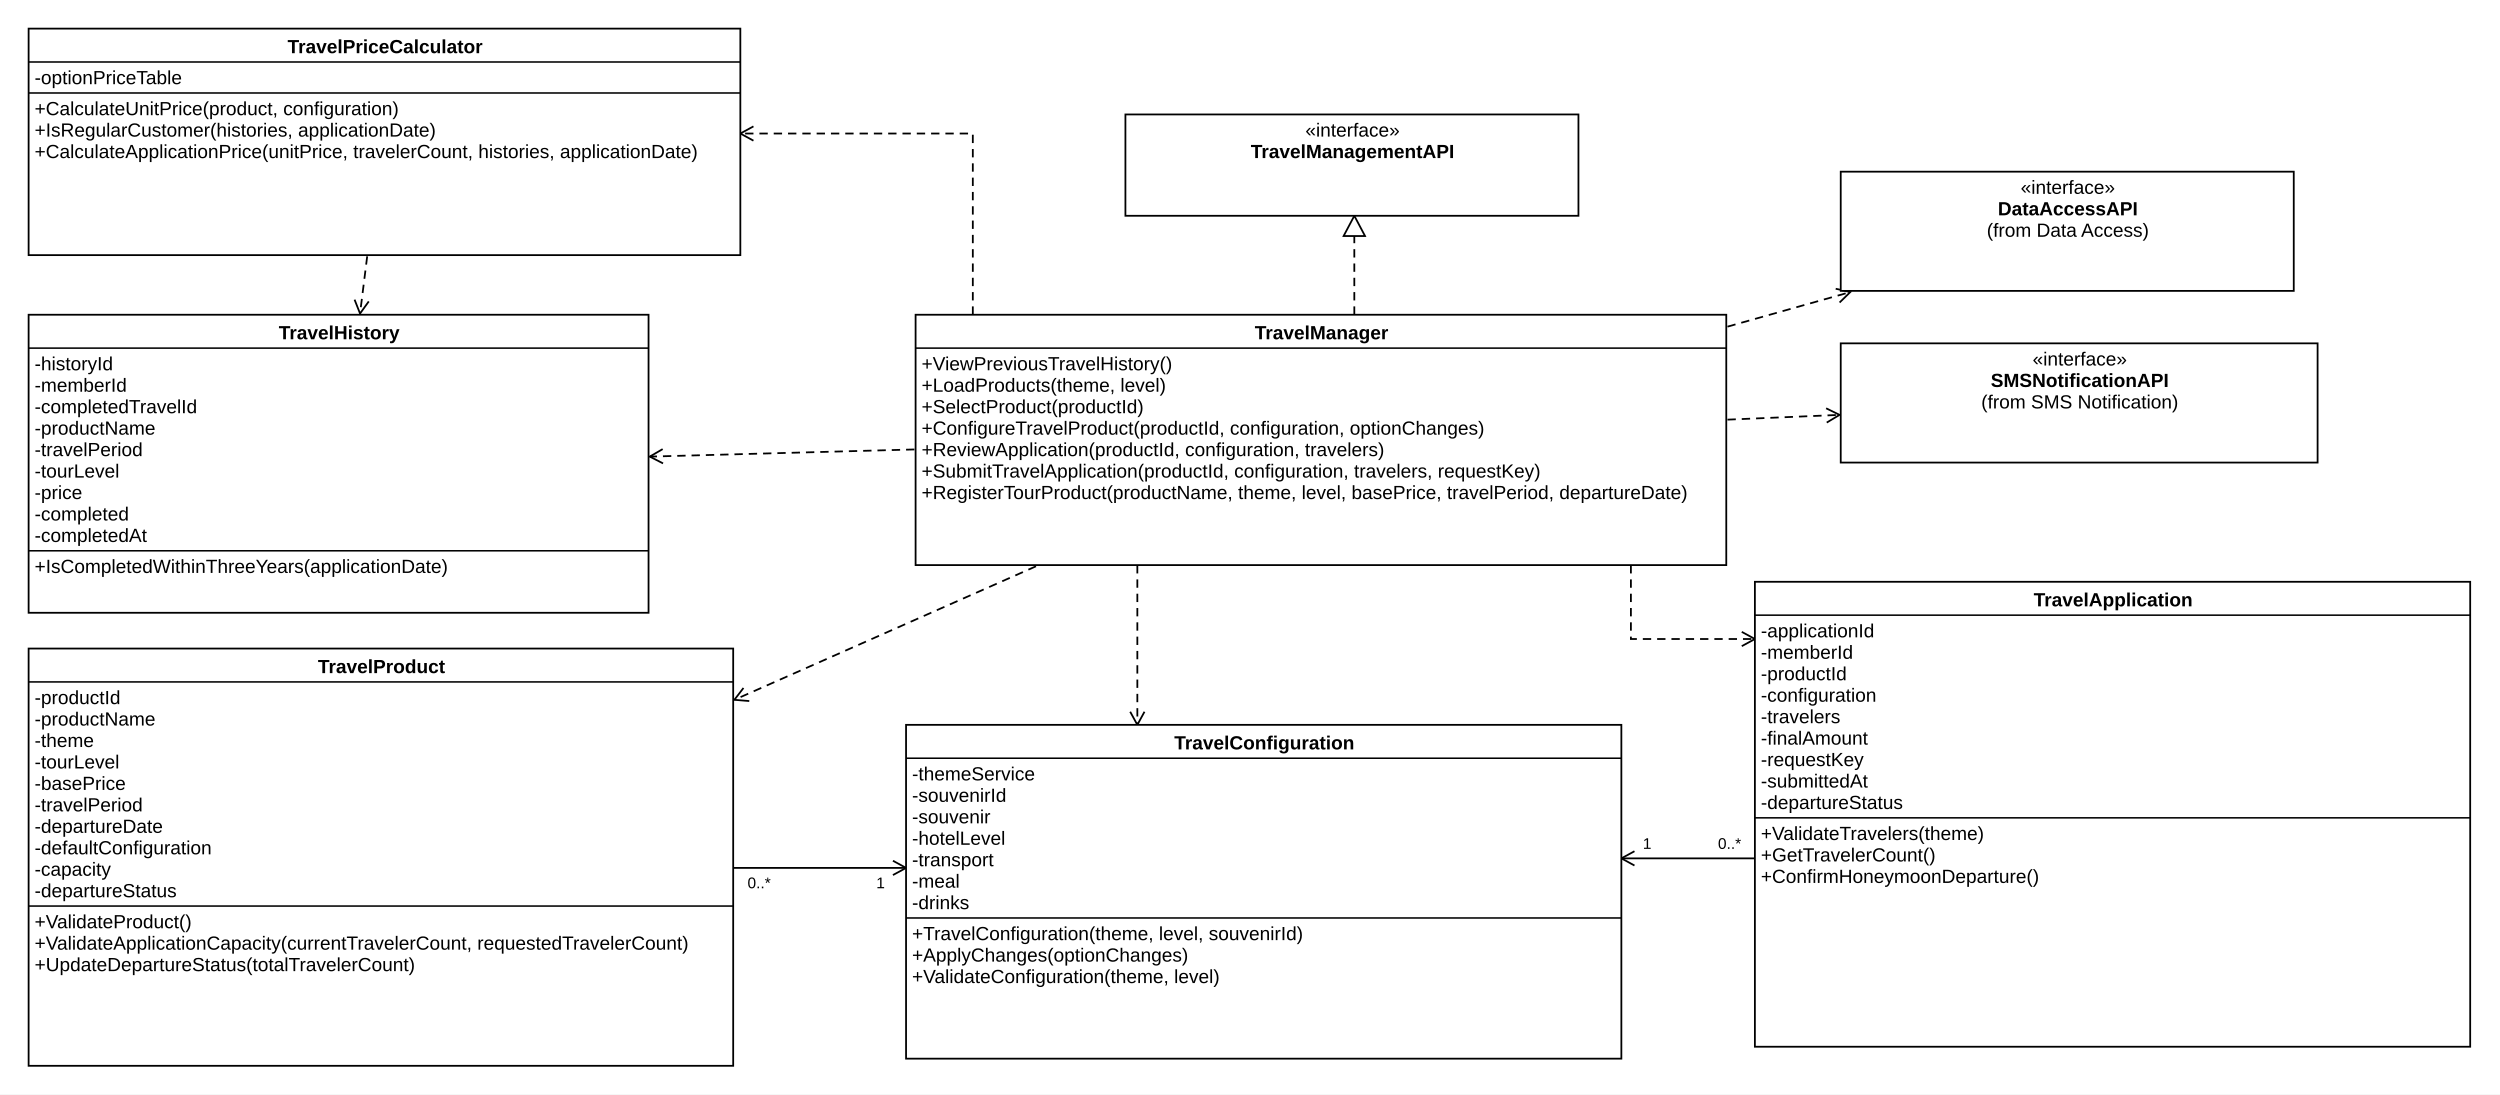
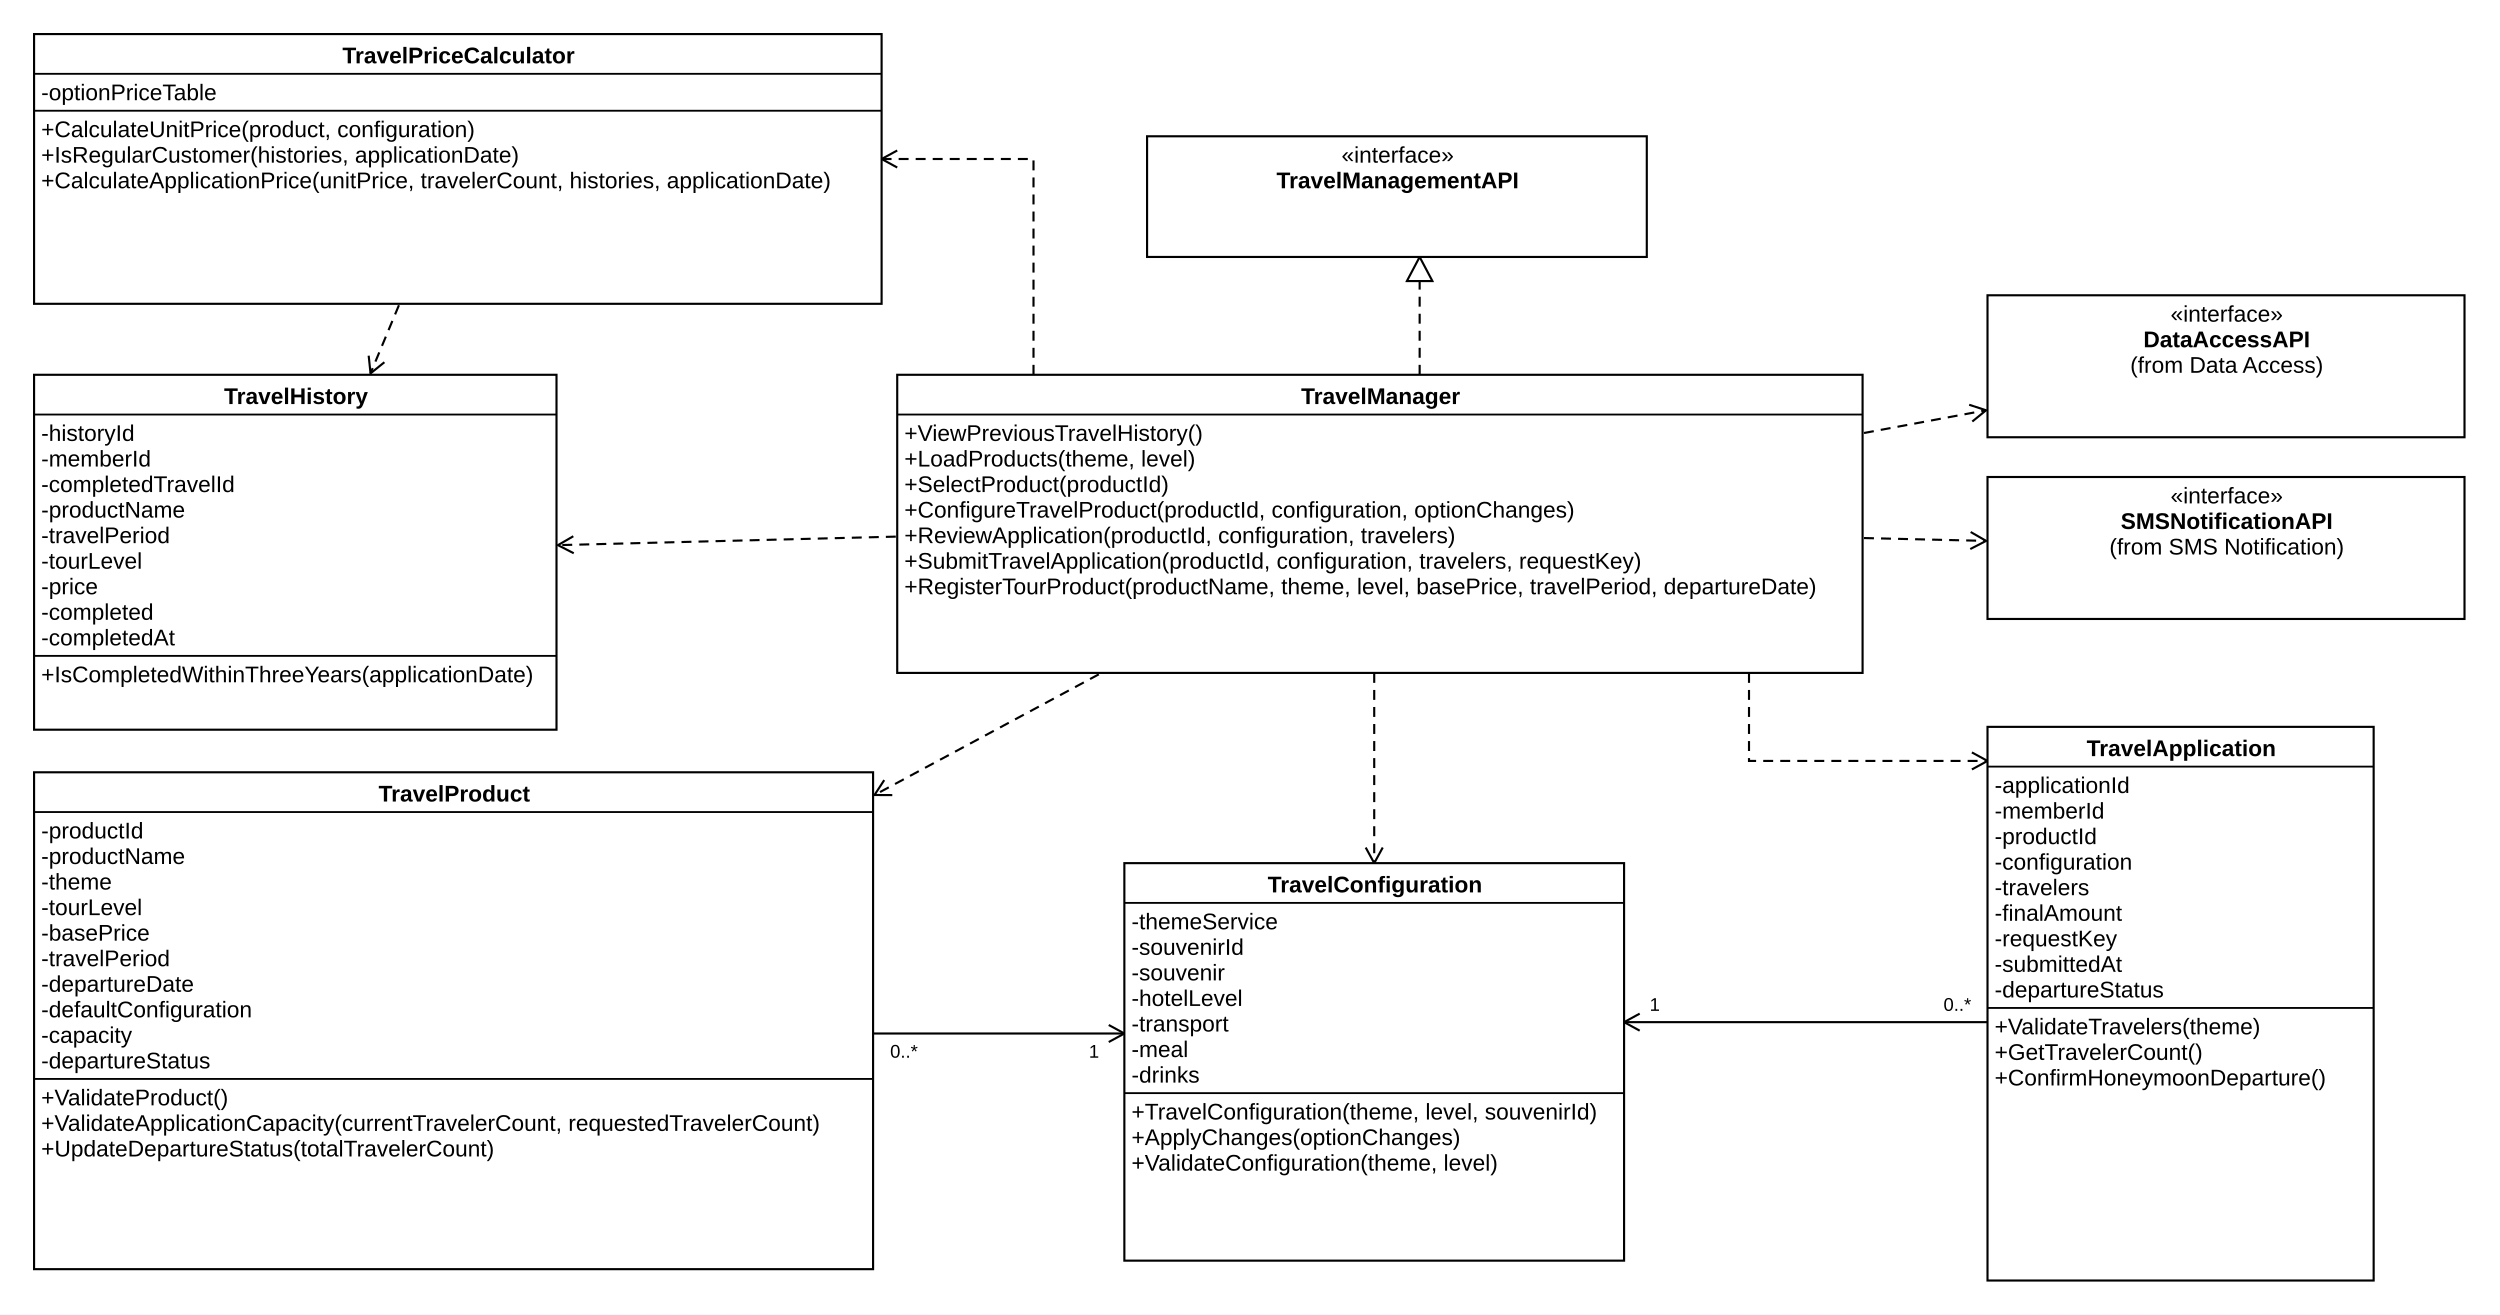
- <svg xmlns="http://www.w3.org/2000/svg" width="2097" height="918" viewBox="16 24 2097 918">
-   <rect x="16" y="24" width="2097" height="918" fill="#fff" />
+ <svg xmlns="http://www.w3.org/2000/svg" width="1761" height="926" viewBox="56 24 1761 926">
+   <rect x="56" y="24" width="1761" height="926" fill="#fff" />
  <defs>
    <marker id="dependency" markerUnits="userSpaceOnUse" markerWidth="14" markerHeight="14" refX="12" refY="7" orient="auto">
      <path d="M1 1 L12 7 L1 13" fill="none" stroke="#000" stroke-width="1.5" />
    </marker>
    <marker id="realization" markerUnits="userSpaceOnUse" markerWidth="20" markerHeight="20" refX="18" refY="10" orient="auto">
      <path d="M1 1 L18 10 L1 19 Z" fill="#fff" stroke="#000" stroke-width="1.5" />
    </marker>
  </defs>
-   <path d="M1152 288 L1152 205" fill="none" stroke="#000" stroke-width="1.5" stroke-dasharray="7 5" marker-end="url(#realization)" />
-   <path d="M970 498 L970 632" fill="none" stroke="#000" stroke-width="1.5" stroke-dasharray="7 5" marker-end="url(#dependency)" />
-   <path d="M832 288 L832 136 L637 136" fill="none" stroke="#000" stroke-width="1.5" stroke-dasharray="7 5" marker-end="url(#dependency)" />
-   <path d="M1384 498 L1384 560 L1488 560" fill="none" stroke="#000" stroke-width="1.5" stroke-dasharray="7 5" marker-end="url(#dependency)" />
-   <path d="M631 752 L776 752" fill="none" stroke="#000" stroke-width="1.5" marker-end="url(#dependency)" />
-   <path d="M1488 744 L1376 744" fill="none" stroke="#000" stroke-width="1.5" marker-end="url(#dependency)" />
-   <path d="M324 239 L318 287" fill="none" stroke="#000" stroke-width="1.5" stroke-dasharray="7 5" marker-end="url(#dependency)" />
-   <path d="M1465 298 L1568 269" fill="none" stroke="#000" stroke-width="1.5" stroke-dasharray="7 5" marker-end="url(#dependency)" />
-   <path d="M1465 376 L1559 372" fill="none" stroke="#000" stroke-width="1.5" stroke-dasharray="7 5" marker-end="url(#dependency)" />
-   <path d="M783 401 L561 407" fill="none" stroke="#000" stroke-width="1.5" stroke-dasharray="7 5" marker-end="url(#dependency)" />
-   <path d="M885 499 L632 611" fill="none" stroke="#000" stroke-width="1.5" stroke-dasharray="7 5" marker-end="url(#dependency)" />
+   <path d="M1056 288 L1056 205" fill="none" stroke="#000" stroke-width="1.5" stroke-dasharray="7 5" marker-end="url(#realization)" />
+   <path d="M1024 498 L1024 632" fill="none" stroke="#000" stroke-width="1.5" stroke-dasharray="7 5" marker-end="url(#dependency)" />
+   <path d="M784 288 L784 136 L677 136" fill="none" stroke="#000" stroke-width="1.5" stroke-dasharray="7 5" marker-end="url(#dependency)" />
+   <path d="M1288 498 L1288 560 L1456 560" fill="none" stroke="#000" stroke-width="1.5" stroke-dasharray="7 5" marker-end="url(#dependency)" />
+   <path d="M671 752 L848 752" fill="none" stroke="#000" stroke-width="1.5" marker-end="url(#dependency)" />
+   <path d="M1456 744 L1200 744" fill="none" stroke="#000" stroke-width="1.5" marker-end="url(#dependency)" />
+   <path d="M337 239 L317 287" fill="none" stroke="#000" stroke-width="1.5" stroke-dasharray="7 5" marker-end="url(#dependency)" />
+   <path d="M1369 329 L1455 313" fill="none" stroke="#000" stroke-width="1.5" stroke-dasharray="7 5" marker-end="url(#dependency)" />
+   <path d="M1369 403 L1455 405" fill="none" stroke="#000" stroke-width="1.5" stroke-dasharray="7 5" marker-end="url(#dependency)" />
+   <path d="M687 402 L449 408" fill="none" stroke="#000" stroke-width="1.5" stroke-dasharray="7 5" marker-end="url(#dependency)" />
+   <path d="M830 499 L672 584" fill="none" stroke="#000" stroke-width="1.5" stroke-dasharray="7 5" marker-end="url(#dependency)" />
  <g id="MWT_UI_API_TravelManagementAPI">
-     <rect x="960" y="120" width="380" height="85" fill="#fff" stroke="#000" stroke-width="1.5" />
+     <rect x="864" y="120" width="352" height="85" fill="#fff" stroke="#000" stroke-width="1.5" />
  </g>
  <g id="MWT_TM_CLASS_TravelManager">
-     <rect x="784" y="288" width="680" height="210" fill="#fff" stroke="#000" stroke-width="1.5" />
-     <path d="M784 316 H1464" fill="none" stroke="#000" stroke-width="1.3" />
+     <rect x="688" y="288" width="680" height="210" fill="#fff" stroke="#000" stroke-width="1.5" />
+     <path d="M688 316 H1368" fill="none" stroke="#000" stroke-width="1.3" />
  </g>
  <g id="MWT_TM_CLASS_TravelProduct">
-     <rect x="40" y="568" width="591" height="350" fill="#fff" stroke="#000" stroke-width="1.5" />
-     <path d="M40 596 H631" fill="none" stroke="#000" stroke-width="1.3" />
-     <path d="M40 784 H631" fill="none" stroke="#000" stroke-width="1.3" />
+     <rect x="80" y="568" width="591" height="350" fill="#fff" stroke="#000" stroke-width="1.5" />
+     <path d="M80 596 H671" fill="none" stroke="#000" stroke-width="1.3" />
+     <path d="M80 784 H671" fill="none" stroke="#000" stroke-width="1.3" />
  </g>
  <g id="MWT_TM_CLASS_TravelConfiguration">
-     <rect x="776" y="632" width="600" height="280" fill="#fff" stroke="#000" stroke-width="1.5" />
-     <path d="M776 660 H1376" fill="none" stroke="#000" stroke-width="1.3" />
-     <path d="M776 794 H1376" fill="none" stroke="#000" stroke-width="1.3" />
+     <rect x="848" y="632" width="352" height="280" fill="#fff" stroke="#000" stroke-width="1.5" />
+     <path d="M848 660 H1200" fill="none" stroke="#000" stroke-width="1.3" />
+     <path d="M848 794 H1200" fill="none" stroke="#000" stroke-width="1.3" />
  </g>
  <g id="MWT_TM_CLASS_TravelPriceCalculator">
-     <rect x="40" y="48" width="597" height="190" fill="#fff" stroke="#000" stroke-width="1.5" />
-     <path d="M40 76 H637" fill="none" stroke="#000" stroke-width="1.3" />
-     <path d="M40 102 H637" fill="none" stroke="#000" stroke-width="1.3" />
+     <rect x="80" y="48" width="597" height="190" fill="#fff" stroke="#000" stroke-width="1.5" />
+     <path d="M80 76 H677" fill="none" stroke="#000" stroke-width="1.3" />
+     <path d="M80 102 H677" fill="none" stroke="#000" stroke-width="1.3" />
  </g>
  <g id="MWT_TM_CLASS_TravelApplication">
-     <rect x="1488" y="512" width="600" height="390" fill="#fff" stroke="#000" stroke-width="1.5" />
-     <path d="M1488 540 H2088" fill="none" stroke="#000" stroke-width="1.3" />
-     <path d="M1488 710 H2088" fill="none" stroke="#000" stroke-width="1.3" />
+     <rect x="1456" y="536" width="272" height="390" fill="#fff" stroke="#000" stroke-width="1.5" />
+     <path d="M1456 564 H1728" fill="none" stroke="#000" stroke-width="1.3" />
+     <path d="M1456 734 H1728" fill="none" stroke="#000" stroke-width="1.3" />
  </g>
  <g id="MWT_TM_CLASS_TravelHistory">
-     <rect x="40" y="288" width="520" height="250" fill="#fff" stroke="#000" stroke-width="1.5" />
-     <path d="M40 316 H560" fill="none" stroke="#000" stroke-width="1.3" />
-     <path d="M40 486 H560" fill="none" stroke="#000" stroke-width="1.3" />
+     <rect x="80" y="288" width="368" height="250" fill="#fff" stroke="#000" stroke-width="1.5" />
+     <path d="M80 316 H448" fill="none" stroke="#000" stroke-width="1.3" />
+     <path d="M80 486 H448" fill="none" stroke="#000" stroke-width="1.3" />
  </g>
  <g id="MWT_DA_API_DataAccessAPI">
-     <rect x="1560" y="168" width="380" height="100" fill="#fff" stroke="#000" stroke-width="1.5" />
+     <rect x="1456" y="232" width="336" height="100" fill="#fff" stroke="#000" stroke-width="1.5" />
  </g>
  <g id="MWT_SMS_API_SMSNotificationAPI">
-     <rect x="1560" y="312" width="400" height="100" fill="#fff" stroke="#000" stroke-width="1.5" />
+     <rect x="1456" y="360" width="336" height="100" fill="#fff" stroke="#000" stroke-width="1.5" />
  </g>
-   <text x="1150.5" y="138.6" text-anchor="middle" font-family="Arial, sans-serif" font-size="16" font-weight="normal" font-style="normal" fill="#000000">«interface»</text>
-   <text x="1150.5" y="156.6" text-anchor="middle" font-family="Arial, sans-serif" font-size="16" font-weight="bold" font-style="normal" fill="#000000">TravelManagementAPI</text>
-   <text x="1124.5" y="308.6" text-anchor="middle" font-family="Arial, sans-serif" font-size="16" font-weight="bold" font-style="normal" fill="#000000">TravelManager</text>
-   <text x="789" y="334.6" text-anchor="start" font-family="Arial, sans-serif" font-size="16" font-weight="normal" font-style="normal" fill="#000000">+ViewPreviousTravelHistory()</text>
-   <text x="789" y="352.6" text-anchor="start" font-family="Arial, sans-serif" font-size="16" font-weight="normal" font-style="normal" fill="#000000">+LoadProducts(theme, level)</text>
-   <text x="789" y="370.6" text-anchor="start" font-family="Arial, sans-serif" font-size="16" font-weight="normal" font-style="normal" fill="#000000">+SelectProduct(productId)</text>
-   <text x="789" y="388.6" text-anchor="start" font-family="Arial, sans-serif" font-size="16" font-weight="normal" font-style="normal" fill="#000000">+ConfigureTravelProduct(productId, configuration, optionChanges)</text>
-   <text x="789" y="406.6" text-anchor="start" font-family="Arial, sans-serif" font-size="16" font-weight="normal" font-style="normal" fill="#000000">+ReviewApplication(productId, configuration, travelers)</text>
-   <text x="789" y="424.6" text-anchor="start" font-family="Arial, sans-serif" font-size="16" font-weight="normal" font-style="normal" fill="#000000">+SubmitTravelApplication(productId, configuration, travelers, requestKey)</text>
-   <text x="789" y="442.6" text-anchor="start" font-family="Arial, sans-serif" font-size="16" font-weight="normal" font-style="normal" fill="#000000">+RegisterTourProduct(productName, theme, level, basePrice, travelPeriod, departureDate)</text>
-   <text x="336" y="588.6" text-anchor="middle" font-family="Arial, sans-serif" font-size="16" font-weight="bold" font-style="normal" fill="#000000">TravelProduct</text>
-   <text x="45" y="614.6" text-anchor="start" font-family="Arial, sans-serif" font-size="16" font-weight="normal" font-style="normal" fill="#000000">-productId</text>
-   <text x="45" y="632.6" text-anchor="start" font-family="Arial, sans-serif" font-size="16" font-weight="normal" font-style="normal" fill="#000000">-productName</text>
-   <text x="45" y="650.6" text-anchor="start" font-family="Arial, sans-serif" font-size="16" font-weight="normal" font-style="normal" fill="#000000">-theme</text>
-   <text x="45" y="668.6" text-anchor="start" font-family="Arial, sans-serif" font-size="16" font-weight="normal" font-style="normal" fill="#000000">-tourLevel</text>
-   <text x="45" y="686.6" text-anchor="start" font-family="Arial, sans-serif" font-size="16" font-weight="normal" font-style="normal" fill="#000000">-basePrice</text>
-   <text x="45" y="704.6" text-anchor="start" font-family="Arial, sans-serif" font-size="16" font-weight="normal" font-style="normal" fill="#000000">-travelPeriod</text>
-   <text x="45" y="722.6" text-anchor="start" font-family="Arial, sans-serif" font-size="16" font-weight="normal" font-style="normal" fill="#000000">-departureDate</text>
-   <text x="45" y="740.6" text-anchor="start" font-family="Arial, sans-serif" font-size="16" font-weight="normal" font-style="normal" fill="#000000">-defaultConfiguration</text>
-   <text x="45" y="758.6" text-anchor="start" font-family="Arial, sans-serif" font-size="16" font-weight="normal" font-style="normal" fill="#000000">-capacity</text>
-   <text x="45" y="776.6" text-anchor="start" font-family="Arial, sans-serif" font-size="16" font-weight="normal" font-style="normal" fill="#000000">-departureStatus</text>
-   <text x="45" y="802.6" text-anchor="start" font-family="Arial, sans-serif" font-size="16" font-weight="normal" font-style="normal" fill="#000000">+ValidateProduct()</text>
-   <text x="45" y="820.6" text-anchor="start" font-family="Arial, sans-serif" font-size="16" font-weight="normal" font-style="normal" fill="#000000">+ValidateApplicationCapacity(currentTravelerCount, requestedTravelerCount)</text>
-   <text x="45" y="838.6" text-anchor="start" font-family="Arial, sans-serif" font-size="16" font-weight="normal" font-style="normal" fill="#000000">+UpdateDepartureStatus(totalTravelerCount)</text>
-   <text x="1076.5" y="652.6" text-anchor="middle" font-family="Arial, sans-serif" font-size="16" font-weight="bold" font-style="normal" fill="#000000">TravelConfiguration</text>
-   <text x="781" y="678.6" text-anchor="start" font-family="Arial, sans-serif" font-size="16" font-weight="normal" font-style="normal" fill="#000000">-themeService</text>
-   <text x="781" y="696.6" text-anchor="start" font-family="Arial, sans-serif" font-size="16" font-weight="normal" font-style="normal" fill="#000000">-souvenirId</text>
-   <text x="781" y="714.6" text-anchor="start" font-family="Arial, sans-serif" font-size="16" font-weight="normal" font-style="normal" fill="#000000">-souvenir</text>
-   <text x="781" y="732.6" text-anchor="start" font-family="Arial, sans-serif" font-size="16" font-weight="normal" font-style="normal" fill="#000000">-hotelLevel</text>
-   <text x="781" y="750.6" text-anchor="start" font-family="Arial, sans-serif" font-size="16" font-weight="normal" font-style="normal" fill="#000000">-transport</text>
-   <text x="781" y="768.6" text-anchor="start" font-family="Arial, sans-serif" font-size="16" font-weight="normal" font-style="normal" fill="#000000">-meal</text>
-   <text x="781" y="786.6" text-anchor="start" font-family="Arial, sans-serif" font-size="16" font-weight="normal" font-style="normal" fill="#000000">-drinks</text>
-   <text x="781" y="812.6" text-anchor="start" font-family="Arial, sans-serif" font-size="16" font-weight="normal" font-style="normal" fill="#000000">+TravelConfiguration(theme, level, souvenirId)</text>
-   <text x="781" y="830.6" text-anchor="start" font-family="Arial, sans-serif" font-size="16" font-weight="normal" font-style="normal" fill="#000000">+ApplyChanges(optionChanges)</text>
-   <text x="781" y="848.6" text-anchor="start" font-family="Arial, sans-serif" font-size="16" font-weight="normal" font-style="normal" fill="#000000">+ValidateConfiguration(theme, level)</text>
-   <text x="339" y="68.6" text-anchor="middle" font-family="Arial, sans-serif" font-size="16" font-weight="bold" font-style="normal" fill="#000000">TravelPriceCalculator</text>
-   <text x="45" y="94.6" text-anchor="start" font-family="Arial, sans-serif" font-size="16" font-weight="normal" font-style="normal" fill="#000000">-optionPriceTable</text>
-   <text x="45" y="120.6" text-anchor="start" font-family="Arial, sans-serif" font-size="16" font-weight="normal" font-style="normal" fill="#000000">+CalculateUnitPrice(product, configuration)</text>
-   <text x="45" y="138.6" text-anchor="start" font-family="Arial, sans-serif" font-size="16" font-weight="normal" font-style="normal" fill="#000000">+IsRegularCustomer(histories, applicationDate)</text>
-   <text x="45" y="156.6" text-anchor="start" font-family="Arial, sans-serif" font-size="16" font-weight="normal" font-style="normal" fill="#000000">+CalculateApplicationPrice(unitPrice, travelerCount, histories, applicationDate)</text>
-   <text x="1788.5" y="532.6" text-anchor="middle" font-family="Arial, sans-serif" font-size="16" font-weight="bold" font-style="normal" fill="#000000">TravelApplication</text>
-   <text x="1493" y="558.6" text-anchor="start" font-family="Arial, sans-serif" font-size="16" font-weight="normal" font-style="normal" fill="#000000">-applicationId</text>
-   <text x="1493" y="576.6" text-anchor="start" font-family="Arial, sans-serif" font-size="16" font-weight="normal" font-style="normal" fill="#000000">-memberId</text>
-   <text x="1493" y="594.6" text-anchor="start" font-family="Arial, sans-serif" font-size="16" font-weight="normal" font-style="normal" fill="#000000">-productId</text>
-   <text x="1493" y="612.6" text-anchor="start" font-family="Arial, sans-serif" font-size="16" font-weight="normal" font-style="normal" fill="#000000">-configuration</text>
-   <text x="1493" y="630.6" text-anchor="start" font-family="Arial, sans-serif" font-size="16" font-weight="normal" font-style="normal" fill="#000000">-travelers</text>
-   <text x="1493" y="648.6" text-anchor="start" font-family="Arial, sans-serif" font-size="16" font-weight="normal" font-style="normal" fill="#000000">-finalAmount</text>
-   <text x="1493" y="666.6" text-anchor="start" font-family="Arial, sans-serif" font-size="16" font-weight="normal" font-style="normal" fill="#000000">-requestKey</text>
-   <text x="1493" y="684.6" text-anchor="start" font-family="Arial, sans-serif" font-size="16" font-weight="normal" font-style="normal" fill="#000000">-submittedAt</text>
-   <text x="1493" y="702.6" text-anchor="start" font-family="Arial, sans-serif" font-size="16" font-weight="normal" font-style="normal" fill="#000000">-departureStatus</text>
-   <text x="1493" y="728.6" text-anchor="start" font-family="Arial, sans-serif" font-size="16" font-weight="normal" font-style="normal" fill="#000000">+ValidateTravelers(theme)</text>
-   <text x="1493" y="746.6" text-anchor="start" font-family="Arial, sans-serif" font-size="16" font-weight="normal" font-style="normal" fill="#000000">+GetTravelerCount()</text>
-   <text x="1493" y="764.6" text-anchor="start" font-family="Arial, sans-serif" font-size="16" font-weight="normal" font-style="normal" fill="#000000">+ConfirmHoneymoonDeparture()</text>
-   <text x="300.5" y="308.6" text-anchor="middle" font-family="Arial, sans-serif" font-size="16" font-weight="bold" font-style="normal" fill="#000000">TravelHistory</text>
-   <text x="45" y="334.6" text-anchor="start" font-family="Arial, sans-serif" font-size="16" font-weight="normal" font-style="normal" fill="#000000">-historyId</text>
-   <text x="45" y="352.6" text-anchor="start" font-family="Arial, sans-serif" font-size="16" font-weight="normal" font-style="normal" fill="#000000">-memberId</text>
-   <text x="45" y="370.6" text-anchor="start" font-family="Arial, sans-serif" font-size="16" font-weight="normal" font-style="normal" fill="#000000">-completedTravelId</text>
-   <text x="45" y="388.6" text-anchor="start" font-family="Arial, sans-serif" font-size="16" font-weight="normal" font-style="normal" fill="#000000">-productName</text>
-   <text x="45" y="406.6" text-anchor="start" font-family="Arial, sans-serif" font-size="16" font-weight="normal" font-style="normal" fill="#000000">-travelPeriod</text>
-   <text x="45" y="424.6" text-anchor="start" font-family="Arial, sans-serif" font-size="16" font-weight="normal" font-style="normal" fill="#000000">-tourLevel</text>
-   <text x="45" y="442.6" text-anchor="start" font-family="Arial, sans-serif" font-size="16" font-weight="normal" font-style="normal" fill="#000000">-price</text>
-   <text x="45" y="460.6" text-anchor="start" font-family="Arial, sans-serif" font-size="16" font-weight="normal" font-style="normal" fill="#000000">-completed</text>
-   <text x="45" y="478.6" text-anchor="start" font-family="Arial, sans-serif" font-size="16" font-weight="normal" font-style="normal" fill="#000000">-completedAt</text>
-   <text x="45" y="504.6" text-anchor="start" font-family="Arial, sans-serif" font-size="16" font-weight="normal" font-style="normal" fill="#000000">+IsCompletedWithinThreeYears(applicationDate)</text>
-   <text x="1750.5" y="186.6" text-anchor="middle" font-family="Arial, sans-serif" font-size="16" font-weight="normal" font-style="normal" fill="#000000">«interface»</text>
-   <text x="1750.5" y="204.6" text-anchor="middle" font-family="Arial, sans-serif" font-size="16" font-weight="bold" font-style="normal" fill="#000000">DataAccessAPI</text>
-   <text x="1750.5" y="222.6" text-anchor="middle" font-family="Arial, sans-serif" font-size="16" font-weight="normal" font-style="normal" fill="#000000">(from Data Access)</text>
-   <text x="1760.5" y="330.6" text-anchor="middle" font-family="Arial, sans-serif" font-size="16" font-weight="normal" font-style="normal" fill="#000000">«interface»</text>
-   <text x="1760.5" y="348.6" text-anchor="middle" font-family="Arial, sans-serif" font-size="16" font-weight="bold" font-style="normal" fill="#000000">SMSNotificationAPI</text>
-   <text x="1760.5" y="366.6" text-anchor="middle" font-family="Arial, sans-serif" font-size="16" font-weight="normal" font-style="normal" fill="#000000">(from SMS Notification)</text>
-   <text x="652.756" y="769.05" text-anchor="middle" font-family="Arial, sans-serif" font-size="13" font-weight="normal" font-style="normal" fill="#000000">0..*</text>
-   <text x="754.615" y="769.05" text-anchor="middle" font-family="Arial, sans-serif" font-size="13" font-weight="normal" font-style="normal" fill="#000000">1</text>
-   <text x="1466.756" y="736.05" text-anchor="middle" font-family="Arial, sans-serif" font-size="13" font-weight="normal" font-style="normal" fill="#000000">0..*</text>
-   <text x="1397.615" y="736.05" text-anchor="middle" font-family="Arial, sans-serif" font-size="13" font-weight="normal" font-style="normal" fill="#000000">1</text>
+   <text x="1040.5" y="138.6" text-anchor="middle" font-family="Arial, sans-serif" font-size="16" font-weight="normal" font-style="normal" fill="#000000">«interface»</text>
+   <text x="1040.5" y="156.6" text-anchor="middle" font-family="Arial, sans-serif" font-size="16" font-weight="bold" font-style="normal" fill="#000000">TravelManagementAPI</text>
+   <text x="1028.5" y="308.6" text-anchor="middle" font-family="Arial, sans-serif" font-size="16" font-weight="bold" font-style="normal" fill="#000000">TravelManager</text>
+   <text x="693" y="334.6" text-anchor="start" font-family="Arial, sans-serif" font-size="16" font-weight="normal" font-style="normal" fill="#000000">+ViewPreviousTravelHistory()</text>
+   <text x="693" y="352.6" text-anchor="start" font-family="Arial, sans-serif" font-size="16" font-weight="normal" font-style="normal" fill="#000000">+LoadProducts(theme, level)</text>
+   <text x="693" y="370.6" text-anchor="start" font-family="Arial, sans-serif" font-size="16" font-weight="normal" font-style="normal" fill="#000000">+SelectProduct(productId)</text>
+   <text x="693" y="388.6" text-anchor="start" font-family="Arial, sans-serif" font-size="16" font-weight="normal" font-style="normal" fill="#000000">+ConfigureTravelProduct(productId, configuration, optionChanges)</text>
+   <text x="693" y="406.6" text-anchor="start" font-family="Arial, sans-serif" font-size="16" font-weight="normal" font-style="normal" fill="#000000">+ReviewApplication(productId, configuration, travelers)</text>
+   <text x="693" y="424.6" text-anchor="start" font-family="Arial, sans-serif" font-size="16" font-weight="normal" font-style="normal" fill="#000000">+SubmitTravelApplication(productId, configuration, travelers, requestKey)</text>
+   <text x="693" y="442.6" text-anchor="start" font-family="Arial, sans-serif" font-size="16" font-weight="normal" font-style="normal" fill="#000000">+RegisterTourProduct(productName, theme, level, basePrice, travelPeriod, departureDate)</text>
+   <text x="376" y="588.6" text-anchor="middle" font-family="Arial, sans-serif" font-size="16" font-weight="bold" font-style="normal" fill="#000000">TravelProduct</text>
+   <text x="85" y="614.6" text-anchor="start" font-family="Arial, sans-serif" font-size="16" font-weight="normal" font-style="normal" fill="#000000">-productId</text>
+   <text x="85" y="632.6" text-anchor="start" font-family="Arial, sans-serif" font-size="16" font-weight="normal" font-style="normal" fill="#000000">-productName</text>
+   <text x="85" y="650.6" text-anchor="start" font-family="Arial, sans-serif" font-size="16" font-weight="normal" font-style="normal" fill="#000000">-theme</text>
+   <text x="85" y="668.6" text-anchor="start" font-family="Arial, sans-serif" font-size="16" font-weight="normal" font-style="normal" fill="#000000">-tourLevel</text>
+   <text x="85" y="686.6" text-anchor="start" font-family="Arial, sans-serif" font-size="16" font-weight="normal" font-style="normal" fill="#000000">-basePrice</text>
+   <text x="85" y="704.6" text-anchor="start" font-family="Arial, sans-serif" font-size="16" font-weight="normal" font-style="normal" fill="#000000">-travelPeriod</text>
+   <text x="85" y="722.6" text-anchor="start" font-family="Arial, sans-serif" font-size="16" font-weight="normal" font-style="normal" fill="#000000">-departureDate</text>
+   <text x="85" y="740.6" text-anchor="start" font-family="Arial, sans-serif" font-size="16" font-weight="normal" font-style="normal" fill="#000000">-defaultConfiguration</text>
+   <text x="85" y="758.6" text-anchor="start" font-family="Arial, sans-serif" font-size="16" font-weight="normal" font-style="normal" fill="#000000">-capacity</text>
+   <text x="85" y="776.6" text-anchor="start" font-family="Arial, sans-serif" font-size="16" font-weight="normal" font-style="normal" fill="#000000">-departureStatus</text>
+   <text x="85" y="802.6" text-anchor="start" font-family="Arial, sans-serif" font-size="16" font-weight="normal" font-style="normal" fill="#000000">+ValidateProduct()</text>
+   <text x="85" y="820.6" text-anchor="start" font-family="Arial, sans-serif" font-size="16" font-weight="normal" font-style="normal" fill="#000000">+ValidateApplicationCapacity(currentTravelerCount, requestedTravelerCount)</text>
+   <text x="85" y="838.6" text-anchor="start" font-family="Arial, sans-serif" font-size="16" font-weight="normal" font-style="normal" fill="#000000">+UpdateDepartureStatus(totalTravelerCount)</text>
+   <text x="1024.5" y="652.6" text-anchor="middle" font-family="Arial, sans-serif" font-size="16" font-weight="bold" font-style="normal" fill="#000000">TravelConfiguration</text>
+   <text x="853" y="678.6" text-anchor="start" font-family="Arial, sans-serif" font-size="16" font-weight="normal" font-style="normal" fill="#000000">-themeService</text>
+   <text x="853" y="696.6" text-anchor="start" font-family="Arial, sans-serif" font-size="16" font-weight="normal" font-style="normal" fill="#000000">-souvenirId</text>
+   <text x="853" y="714.6" text-anchor="start" font-family="Arial, sans-serif" font-size="16" font-weight="normal" font-style="normal" fill="#000000">-souvenir</text>
+   <text x="853" y="732.6" text-anchor="start" font-family="Arial, sans-serif" font-size="16" font-weight="normal" font-style="normal" fill="#000000">-hotelLevel</text>
+   <text x="853" y="750.6" text-anchor="start" font-family="Arial, sans-serif" font-size="16" font-weight="normal" font-style="normal" fill="#000000">-transport</text>
+   <text x="853" y="768.6" text-anchor="start" font-family="Arial, sans-serif" font-size="16" font-weight="normal" font-style="normal" fill="#000000">-meal</text>
+   <text x="853" y="786.6" text-anchor="start" font-family="Arial, sans-serif" font-size="16" font-weight="normal" font-style="normal" fill="#000000">-drinks</text>
+   <text x="853" y="812.6" text-anchor="start" font-family="Arial, sans-serif" font-size="16" font-weight="normal" font-style="normal" fill="#000000">+TravelConfiguration(theme, level, souvenirId)</text>
+   <text x="853" y="830.6" text-anchor="start" font-family="Arial, sans-serif" font-size="16" font-weight="normal" font-style="normal" fill="#000000">+ApplyChanges(optionChanges)</text>
+   <text x="853" y="848.6" text-anchor="start" font-family="Arial, sans-serif" font-size="16" font-weight="normal" font-style="normal" fill="#000000">+ValidateConfiguration(theme, level)</text>
+   <text x="379" y="68.6" text-anchor="middle" font-family="Arial, sans-serif" font-size="16" font-weight="bold" font-style="normal" fill="#000000">TravelPriceCalculator</text>
+   <text x="85" y="94.6" text-anchor="start" font-family="Arial, sans-serif" font-size="16" font-weight="normal" font-style="normal" fill="#000000">-optionPriceTable</text>
+   <text x="85" y="120.6" text-anchor="start" font-family="Arial, sans-serif" font-size="16" font-weight="normal" font-style="normal" fill="#000000">+CalculateUnitPrice(product, configuration)</text>
+   <text x="85" y="138.6" text-anchor="start" font-family="Arial, sans-serif" font-size="16" font-weight="normal" font-style="normal" fill="#000000">+IsRegularCustomer(histories, applicationDate)</text>
+   <text x="85" y="156.6" text-anchor="start" font-family="Arial, sans-serif" font-size="16" font-weight="normal" font-style="normal" fill="#000000">+CalculateApplicationPrice(unitPrice, travelerCount, histories, applicationDate)</text>
+   <text x="1592.5" y="556.6" text-anchor="middle" font-family="Arial, sans-serif" font-size="16" font-weight="bold" font-style="normal" fill="#000000">TravelApplication</text>
+   <text x="1461" y="582.6" text-anchor="start" font-family="Arial, sans-serif" font-size="16" font-weight="normal" font-style="normal" fill="#000000">-applicationId</text>
+   <text x="1461" y="600.6" text-anchor="start" font-family="Arial, sans-serif" font-size="16" font-weight="normal" font-style="normal" fill="#000000">-memberId</text>
+   <text x="1461" y="618.6" text-anchor="start" font-family="Arial, sans-serif" font-size="16" font-weight="normal" font-style="normal" fill="#000000">-productId</text>
+   <text x="1461" y="636.6" text-anchor="start" font-family="Arial, sans-serif" font-size="16" font-weight="normal" font-style="normal" fill="#000000">-configuration</text>
+   <text x="1461" y="654.6" text-anchor="start" font-family="Arial, sans-serif" font-size="16" font-weight="normal" font-style="normal" fill="#000000">-travelers</text>
+   <text x="1461" y="672.6" text-anchor="start" font-family="Arial, sans-serif" font-size="16" font-weight="normal" font-style="normal" fill="#000000">-finalAmount</text>
+   <text x="1461" y="690.6" text-anchor="start" font-family="Arial, sans-serif" font-size="16" font-weight="normal" font-style="normal" fill="#000000">-requestKey</text>
+   <text x="1461" y="708.6" text-anchor="start" font-family="Arial, sans-serif" font-size="16" font-weight="normal" font-style="normal" fill="#000000">-submittedAt</text>
+   <text x="1461" y="726.6" text-anchor="start" font-family="Arial, sans-serif" font-size="16" font-weight="normal" font-style="normal" fill="#000000">-departureStatus</text>
+   <text x="1461" y="752.6" text-anchor="start" font-family="Arial, sans-serif" font-size="16" font-weight="normal" font-style="normal" fill="#000000">+ValidateTravelers(theme)</text>
+   <text x="1461" y="770.6" text-anchor="start" font-family="Arial, sans-serif" font-size="16" font-weight="normal" font-style="normal" fill="#000000">+GetTravelerCount()</text>
+   <text x="1461" y="788.6" text-anchor="start" font-family="Arial, sans-serif" font-size="16" font-weight="normal" font-style="normal" fill="#000000">+ConfirmHoneymoonDeparture()</text>
+   <text x="264.5" y="308.6" text-anchor="middle" font-family="Arial, sans-serif" font-size="16" font-weight="bold" font-style="normal" fill="#000000">TravelHistory</text>
+   <text x="85" y="334.6" text-anchor="start" font-family="Arial, sans-serif" font-size="16" font-weight="normal" font-style="normal" fill="#000000">-historyId</text>
+   <text x="85" y="352.6" text-anchor="start" font-family="Arial, sans-serif" font-size="16" font-weight="normal" font-style="normal" fill="#000000">-memberId</text>
+   <text x="85" y="370.6" text-anchor="start" font-family="Arial, sans-serif" font-size="16" font-weight="normal" font-style="normal" fill="#000000">-completedTravelId</text>
+   <text x="85" y="388.6" text-anchor="start" font-family="Arial, sans-serif" font-size="16" font-weight="normal" font-style="normal" fill="#000000">-productName</text>
+   <text x="85" y="406.6" text-anchor="start" font-family="Arial, sans-serif" font-size="16" font-weight="normal" font-style="normal" fill="#000000">-travelPeriod</text>
+   <text x="85" y="424.6" text-anchor="start" font-family="Arial, sans-serif" font-size="16" font-weight="normal" font-style="normal" fill="#000000">-tourLevel</text>
+   <text x="85" y="442.6" text-anchor="start" font-family="Arial, sans-serif" font-size="16" font-weight="normal" font-style="normal" fill="#000000">-price</text>
+   <text x="85" y="460.6" text-anchor="start" font-family="Arial, sans-serif" font-size="16" font-weight="normal" font-style="normal" fill="#000000">-completed</text>
+   <text x="85" y="478.6" text-anchor="start" font-family="Arial, sans-serif" font-size="16" font-weight="normal" font-style="normal" fill="#000000">-completedAt</text>
+   <text x="85" y="504.6" text-anchor="start" font-family="Arial, sans-serif" font-size="16" font-weight="normal" font-style="normal" fill="#000000">+IsCompletedWithinThreeYears(applicationDate)</text>
+   <text x="1624.5" y="250.6" text-anchor="middle" font-family="Arial, sans-serif" font-size="16" font-weight="normal" font-style="normal" fill="#000000">«interface»</text>
+   <text x="1624.5" y="268.6" text-anchor="middle" font-family="Arial, sans-serif" font-size="16" font-weight="bold" font-style="normal" fill="#000000">DataAccessAPI</text>
+   <text x="1624.5" y="286.6" text-anchor="middle" font-family="Arial, sans-serif" font-size="16" font-weight="normal" font-style="normal" fill="#000000">(from Data Access)</text>
+   <text x="1624.5" y="378.6" text-anchor="middle" font-family="Arial, sans-serif" font-size="16" font-weight="normal" font-style="normal" fill="#000000">«interface»</text>
+   <text x="1624.5" y="396.6" text-anchor="middle" font-family="Arial, sans-serif" font-size="16" font-weight="bold" font-style="normal" fill="#000000">SMSNotificationAPI</text>
+   <text x="1624.5" y="414.6" text-anchor="middle" font-family="Arial, sans-serif" font-size="16" font-weight="normal" font-style="normal" fill="#000000">(from SMS Notification)</text>
+   <text x="692.756" y="769.05" text-anchor="middle" font-family="Arial, sans-serif" font-size="13" font-weight="normal" font-style="normal" fill="#000000">0..*</text>
+   <text x="826.615" y="769.05" text-anchor="middle" font-family="Arial, sans-serif" font-size="13" font-weight="normal" font-style="normal" fill="#000000">1</text>
+   <text x="1434.756" y="736.05" text-anchor="middle" font-family="Arial, sans-serif" font-size="13" font-weight="normal" font-style="normal" fill="#000000">0..*</text>
+   <text x="1221.615" y="736.05" text-anchor="middle" font-family="Arial, sans-serif" font-size="13" font-weight="normal" font-style="normal" fill="#000000">1</text>
</svg>
